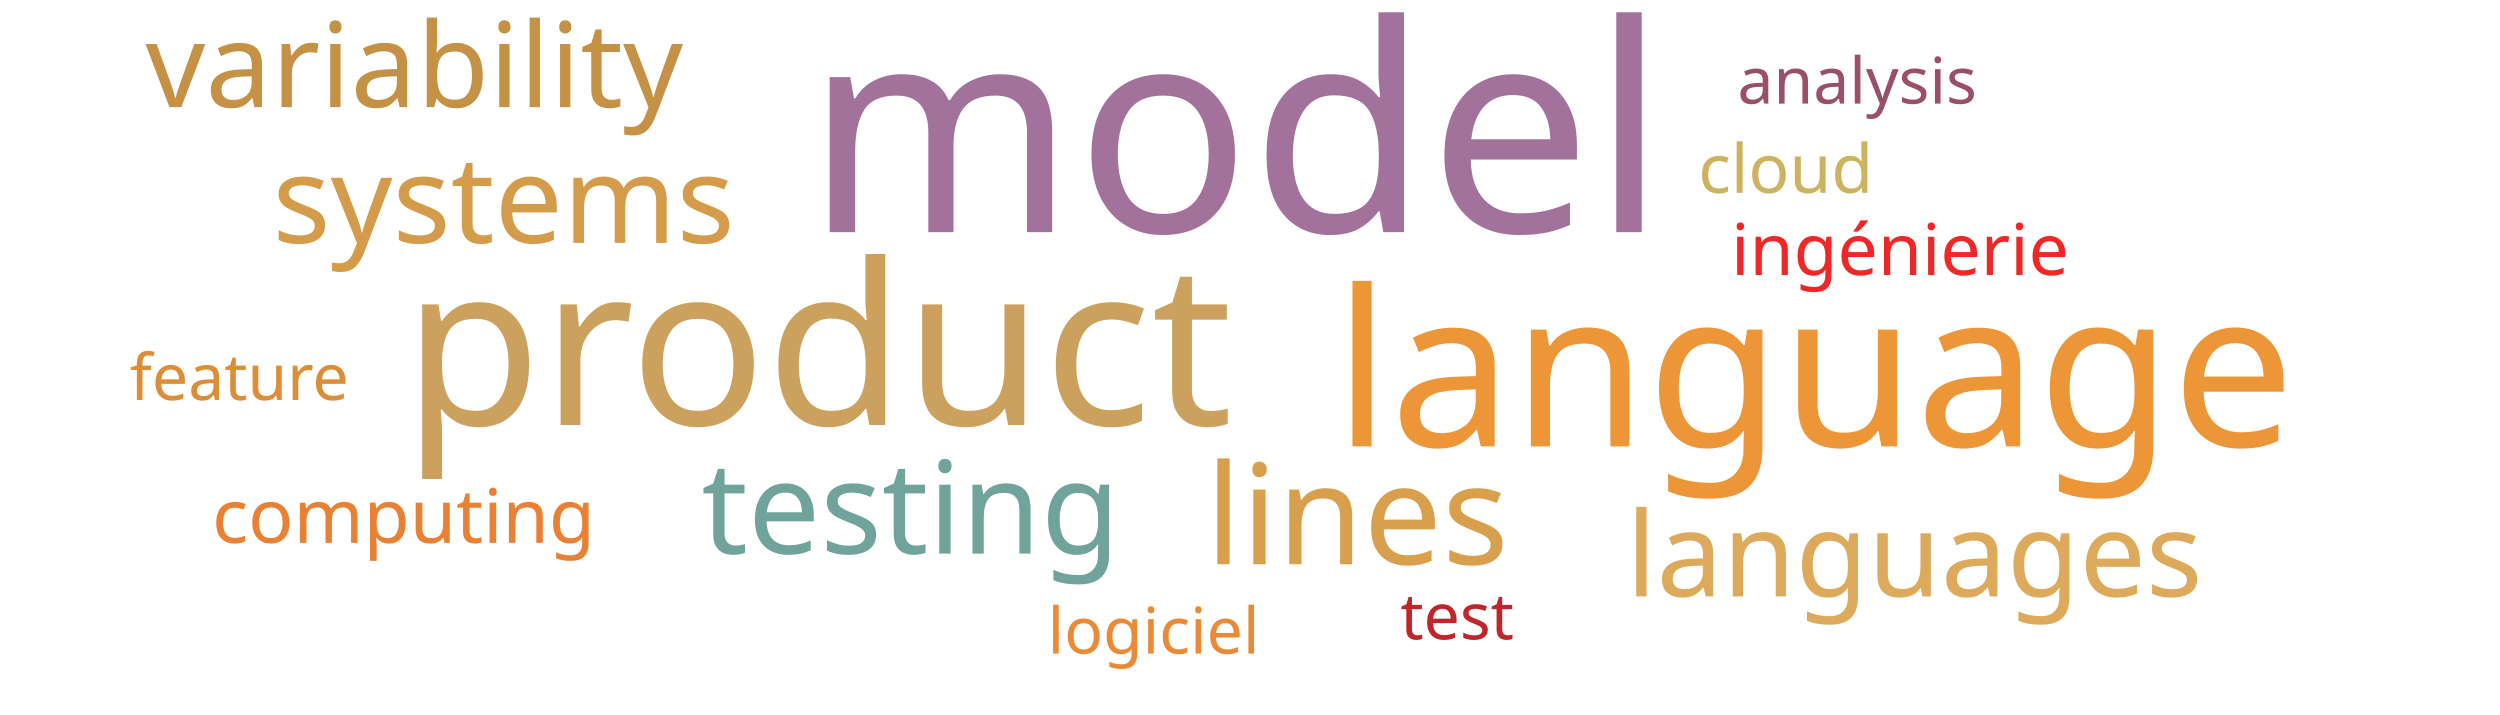
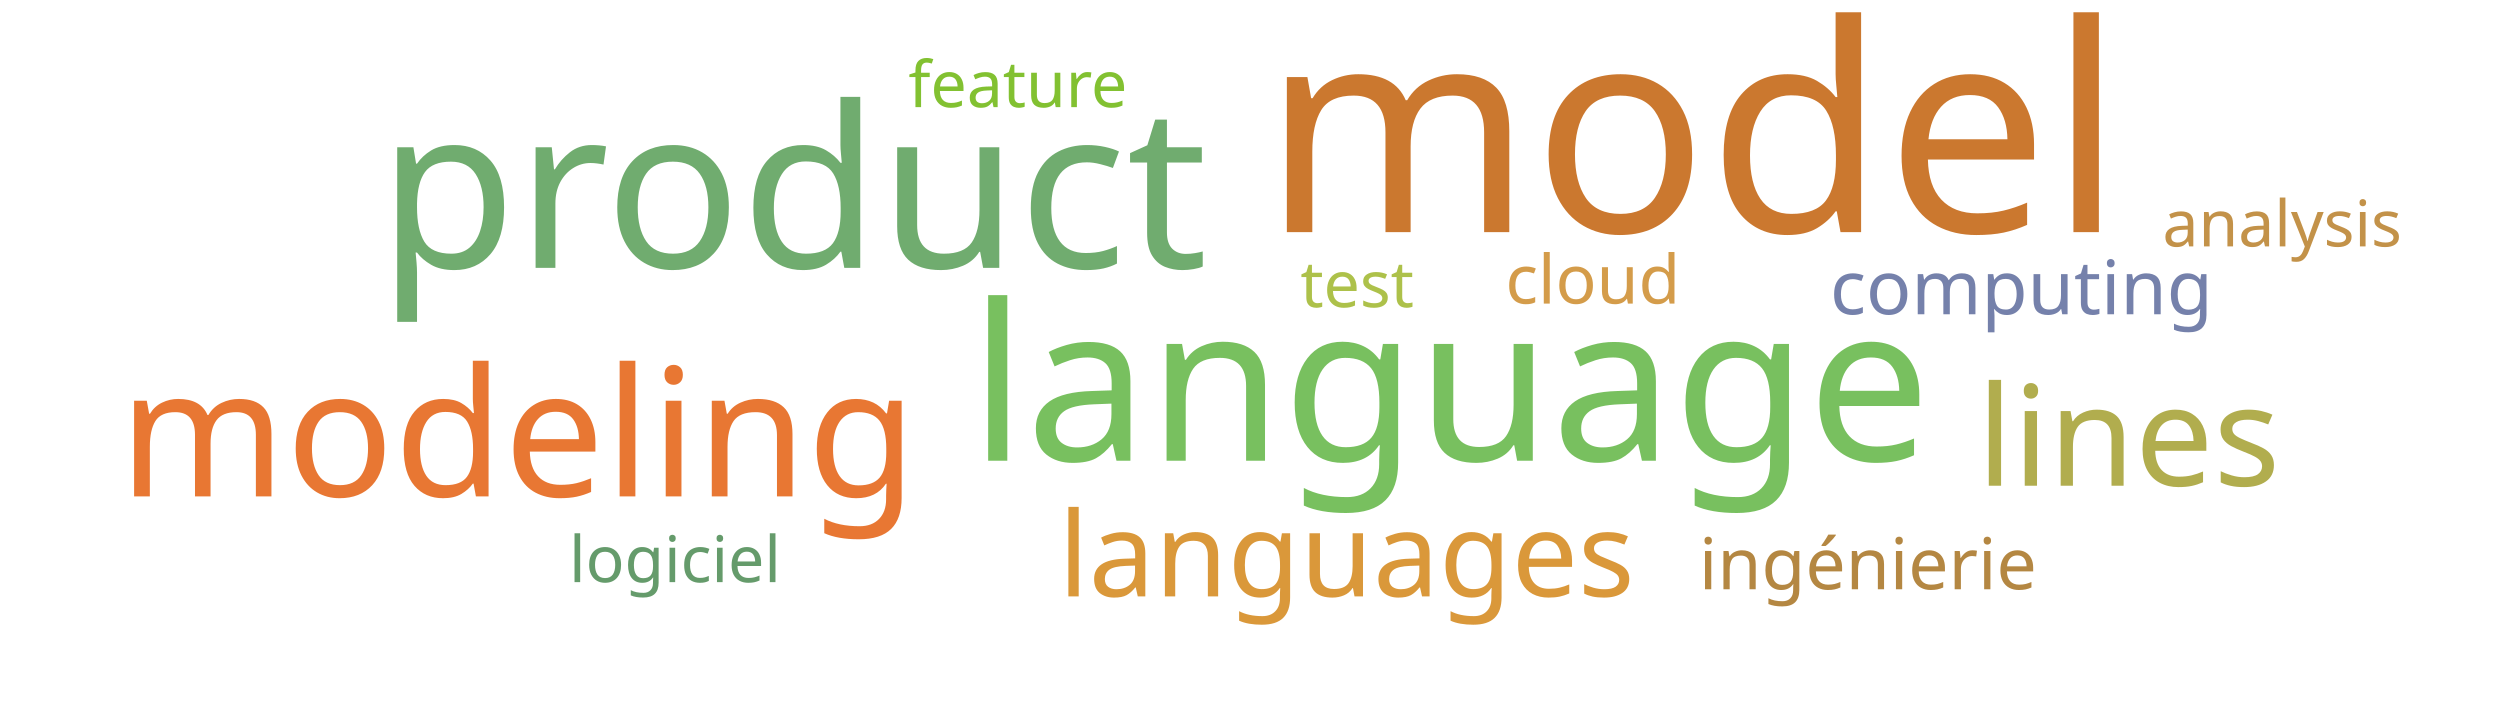
<svg xmlns="http://www.w3.org/2000/svg" width="700" height="200">
  <g transform="translate(350, 100)">
-     <text text-anchor="middle" style="font-family: Impact; font-size: 81px; fill: #a2729c" transform="translate(-4,-35)rotate(0)">model</text>
-     <text text-anchor="middle" style="font-family: Impact; font-size: 63px; fill: #cba15d" transform="translate(-121,19)rotate(0)">product</text>
-     <text text-anchor="middle" style="font-family: Impact; font-size: 61px; fill: #ec9637" transform="translate(158,25)rotate(0)">language</text>
-     <text text-anchor="middle" style="font-family: Impact; font-size: 39px; fill: #d8a04c" transform="translate(30,58)rotate(0)">lines</text>
-     <text text-anchor="middle" style="font-family: Impact; font-size: 36px; fill: #6fa39c" transform="translate(-95,55)rotate(0)">testing</text>
-     <text text-anchor="middle" style="font-family: Impact; font-size: 34px; fill: #d49c4a" transform="translate(-209,-32)rotate(0)">systems</text>
-     <text text-anchor="middle" style="font-family: Impact; font-size: 33px; fill: #c59145" transform="translate(-234,-70)rotate(0)">variability</text>
-     <text text-anchor="middle" style="font-family: Impact; font-size: 33px; fill: #ddaa5c" transform="translate(186,67)rotate(0)">languages</text>
-     <text text-anchor="middle" style="font-family: Impact; font-size: 21px; fill: #e98135" transform="translate(-237,52)rotate(0)">computing</text>
-     <text text-anchor="middle" style="font-family: Impact; font-size: 20px; fill: #ef2727" transform="translate(182,-23)rotate(0)">ingénierie</text>
-     <text text-anchor="middle" style="font-family: Impact; font-size: 19px; fill: #cdb25f" transform="translate(150,-46)rotate(0)">cloud</text>
-     <text text-anchor="middle" style="font-family: Impact; font-size: 18px; fill: #bf262a" transform="translate(58,79)rotate(0)">test</text>
-     <text text-anchor="middle" style="font-family: Impact; font-size: 18px; fill: #ea8a37" transform="translate(-27,83)rotate(0)">logiciel</text>
-     <text text-anchor="middle" style="font-family: Impact; font-size: 18px; fill: #dc8e37" transform="translate(-283,12)rotate(0)">feature</text>
-     <text text-anchor="middle" style="font-family: Impact; font-size: 18px; fill: #9a4f69" transform="translate(170,-71)rotate(0)">analysis</text>
+     <text text-anchor="middle" style="font-family: Impact; font-size: 81px; fill: #cb782f" transform="translate(124,-35)rotate(0)">model</text>
+     <text text-anchor="middle" style="font-family: Impact; font-size: 63px; fill: #70ac6f" transform="translate(-128,-25)rotate(0)">product</text>
+     <text text-anchor="middle" style="font-family: Impact; font-size: 61px; fill: #78c05f" transform="translate(56,29)rotate(0)">language</text>
+     <text text-anchor="middle" style="font-family: Impact; font-size: 50px; fill: #e87733" transform="translate(-205,39)rotate(0)">modeling</text>
+     <text text-anchor="middle" style="font-family: Impact; font-size: 39px; fill: #b1ad4e" transform="translate(246,36)rotate(0)">lines</text>
+     <text text-anchor="middle" style="font-family: Impact; font-size: 33px; fill: #da983a" transform="translate(27,67)rotate(0)">languages</text>
+     <text text-anchor="middle" style="font-family: Impact; font-size: 21px; fill: #7581ab" transform="translate(216,-12)rotate(0)">computing</text>
+     <text text-anchor="middle" style="font-family: Impact; font-size: 20px; fill: #b48742" transform="translate(173,65)rotate(0)">ingénierie</text>
+     <text text-anchor="middle" style="font-family: Impact; font-size: 19px; fill: #d49c4a" transform="translate(96,-15)rotate(0)">cloud</text>
+     <text text-anchor="middle" style="font-family: Impact; font-size: 18px; fill: #adc14a" transform="translate(30,-14)rotate(0)">test</text>
+     <text text-anchor="middle" style="font-family: Impact; font-size: 18px; fill: #659b6b" transform="translate(-161,63)rotate(0)">logiciel</text>
+     <text text-anchor="middle" style="font-family: Impact; font-size: 18px; fill: #82c131" transform="translate(-65,-70)rotate(0)">feature</text>
+     <text text-anchor="middle" style="font-family: Impact; font-size: 18px; fill: #c39249" transform="translate(289,-31)rotate(0)">analysis</text>
  </g>
</svg>
